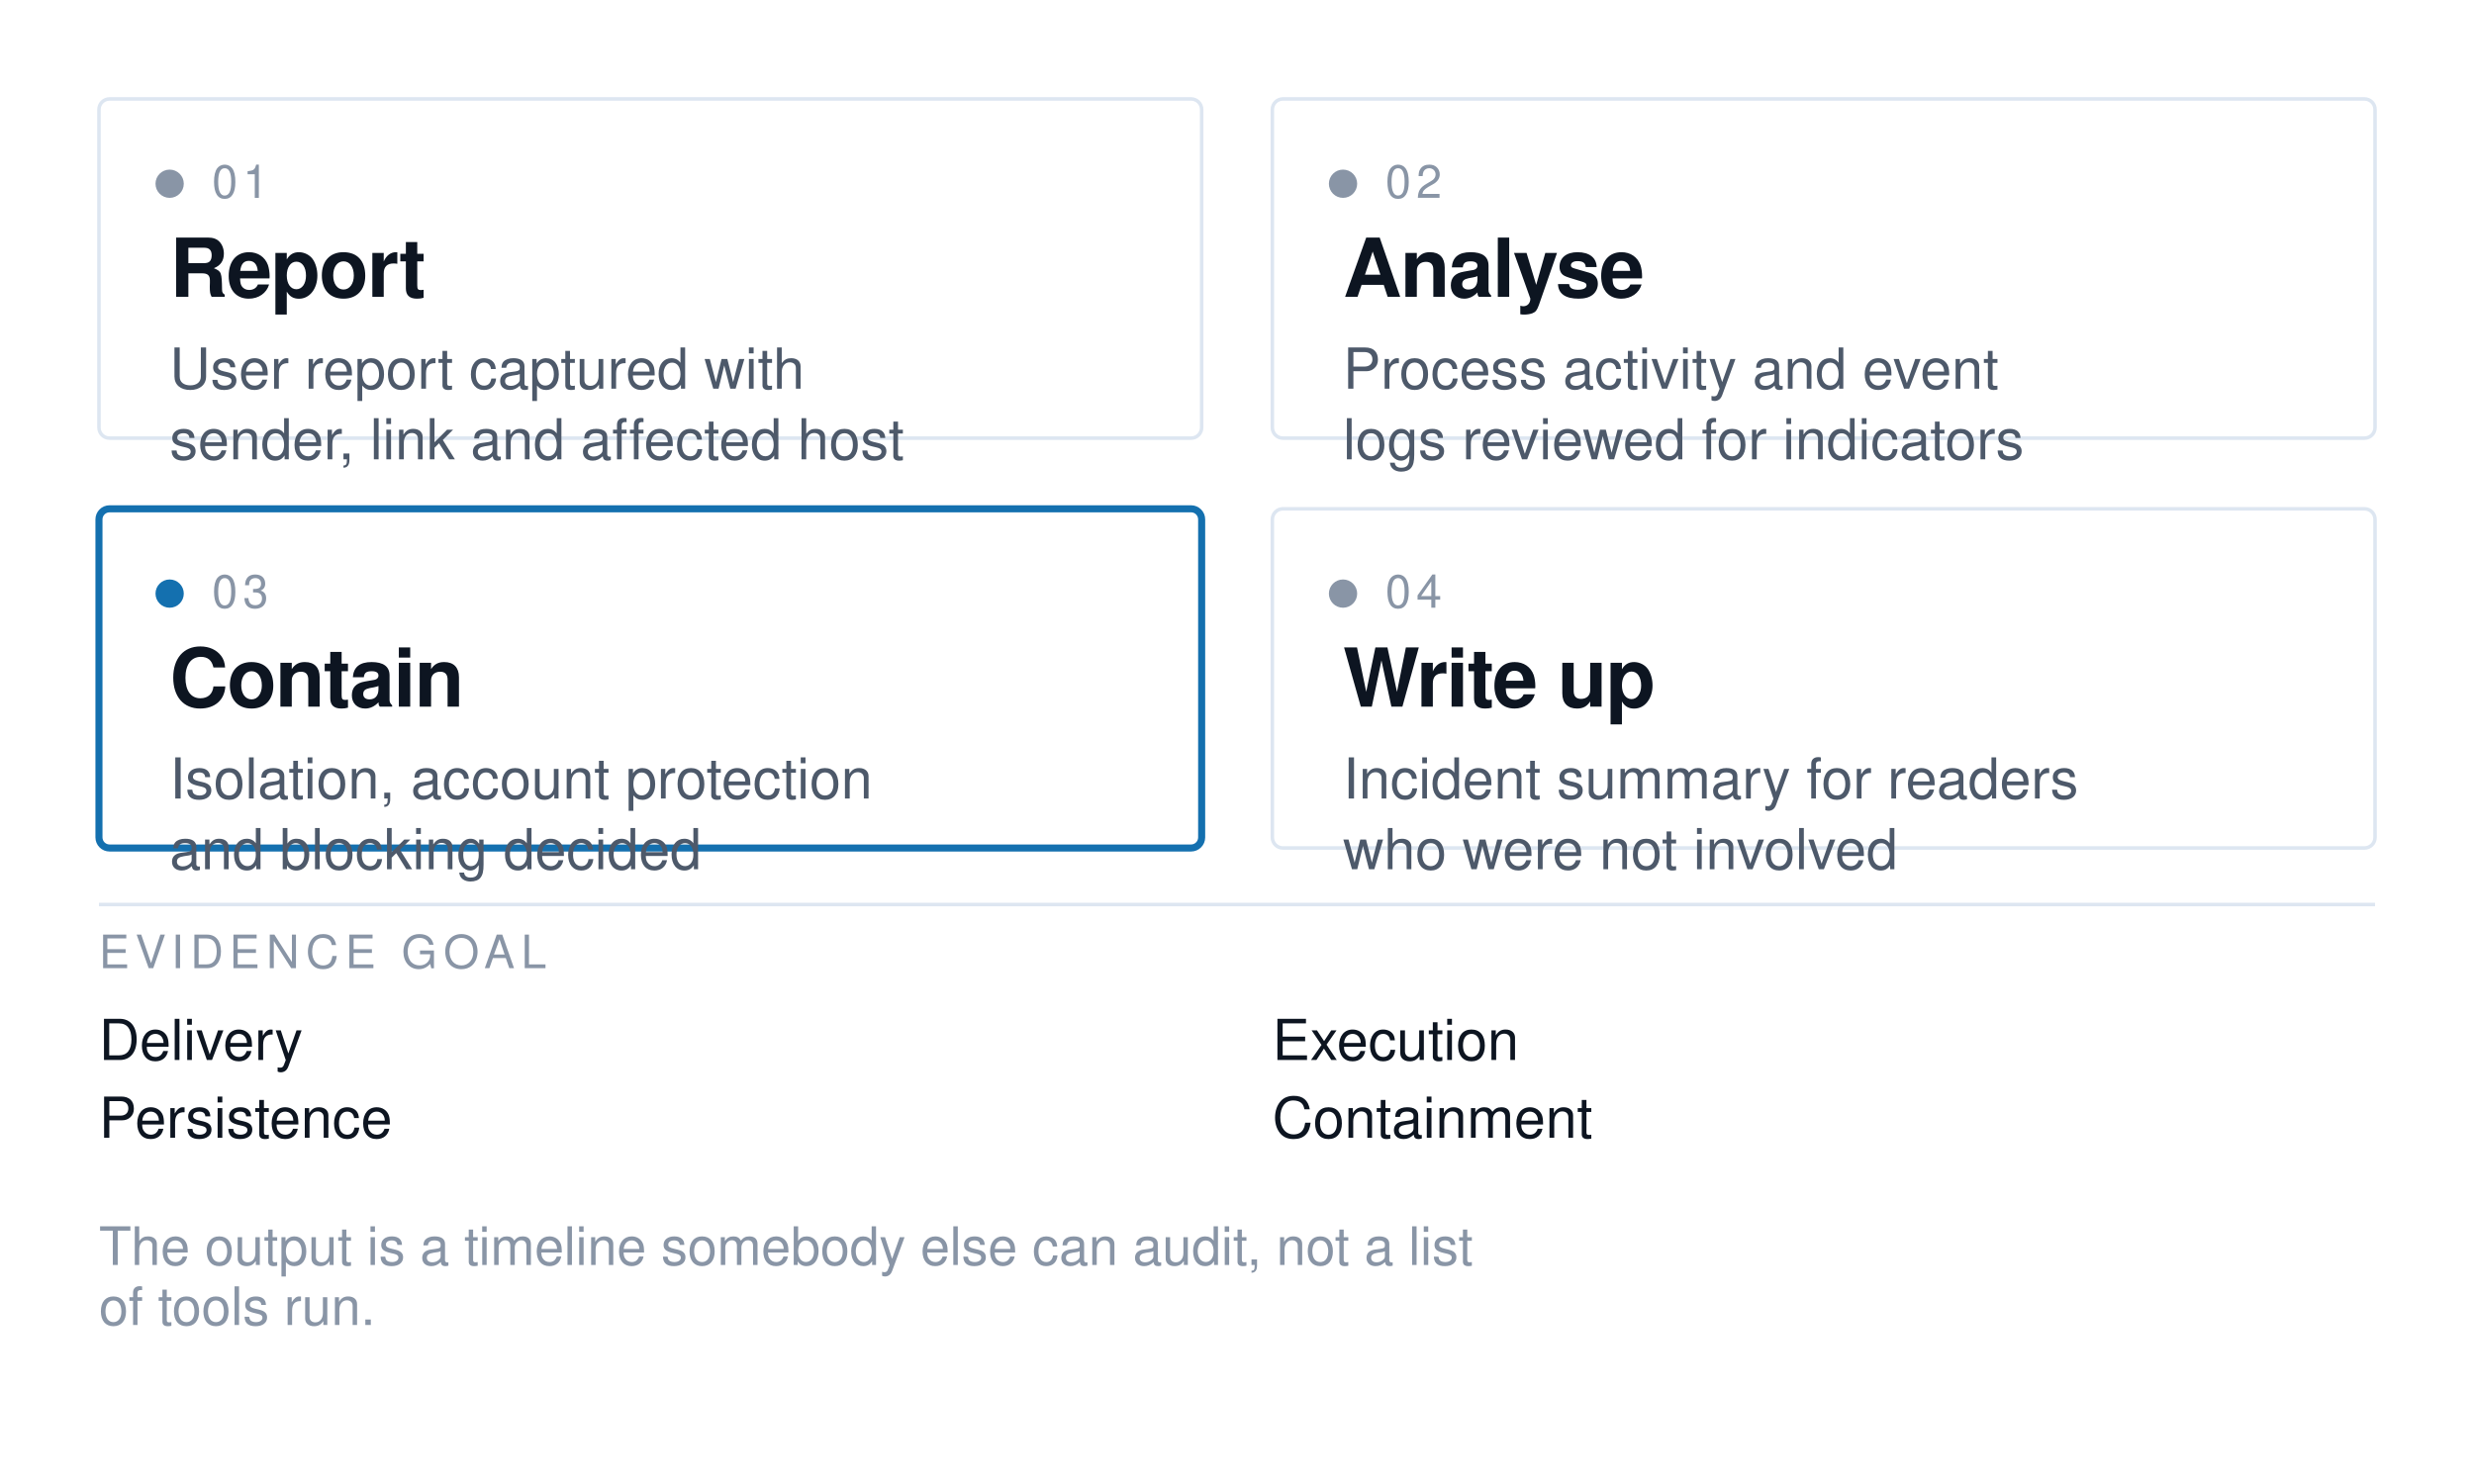
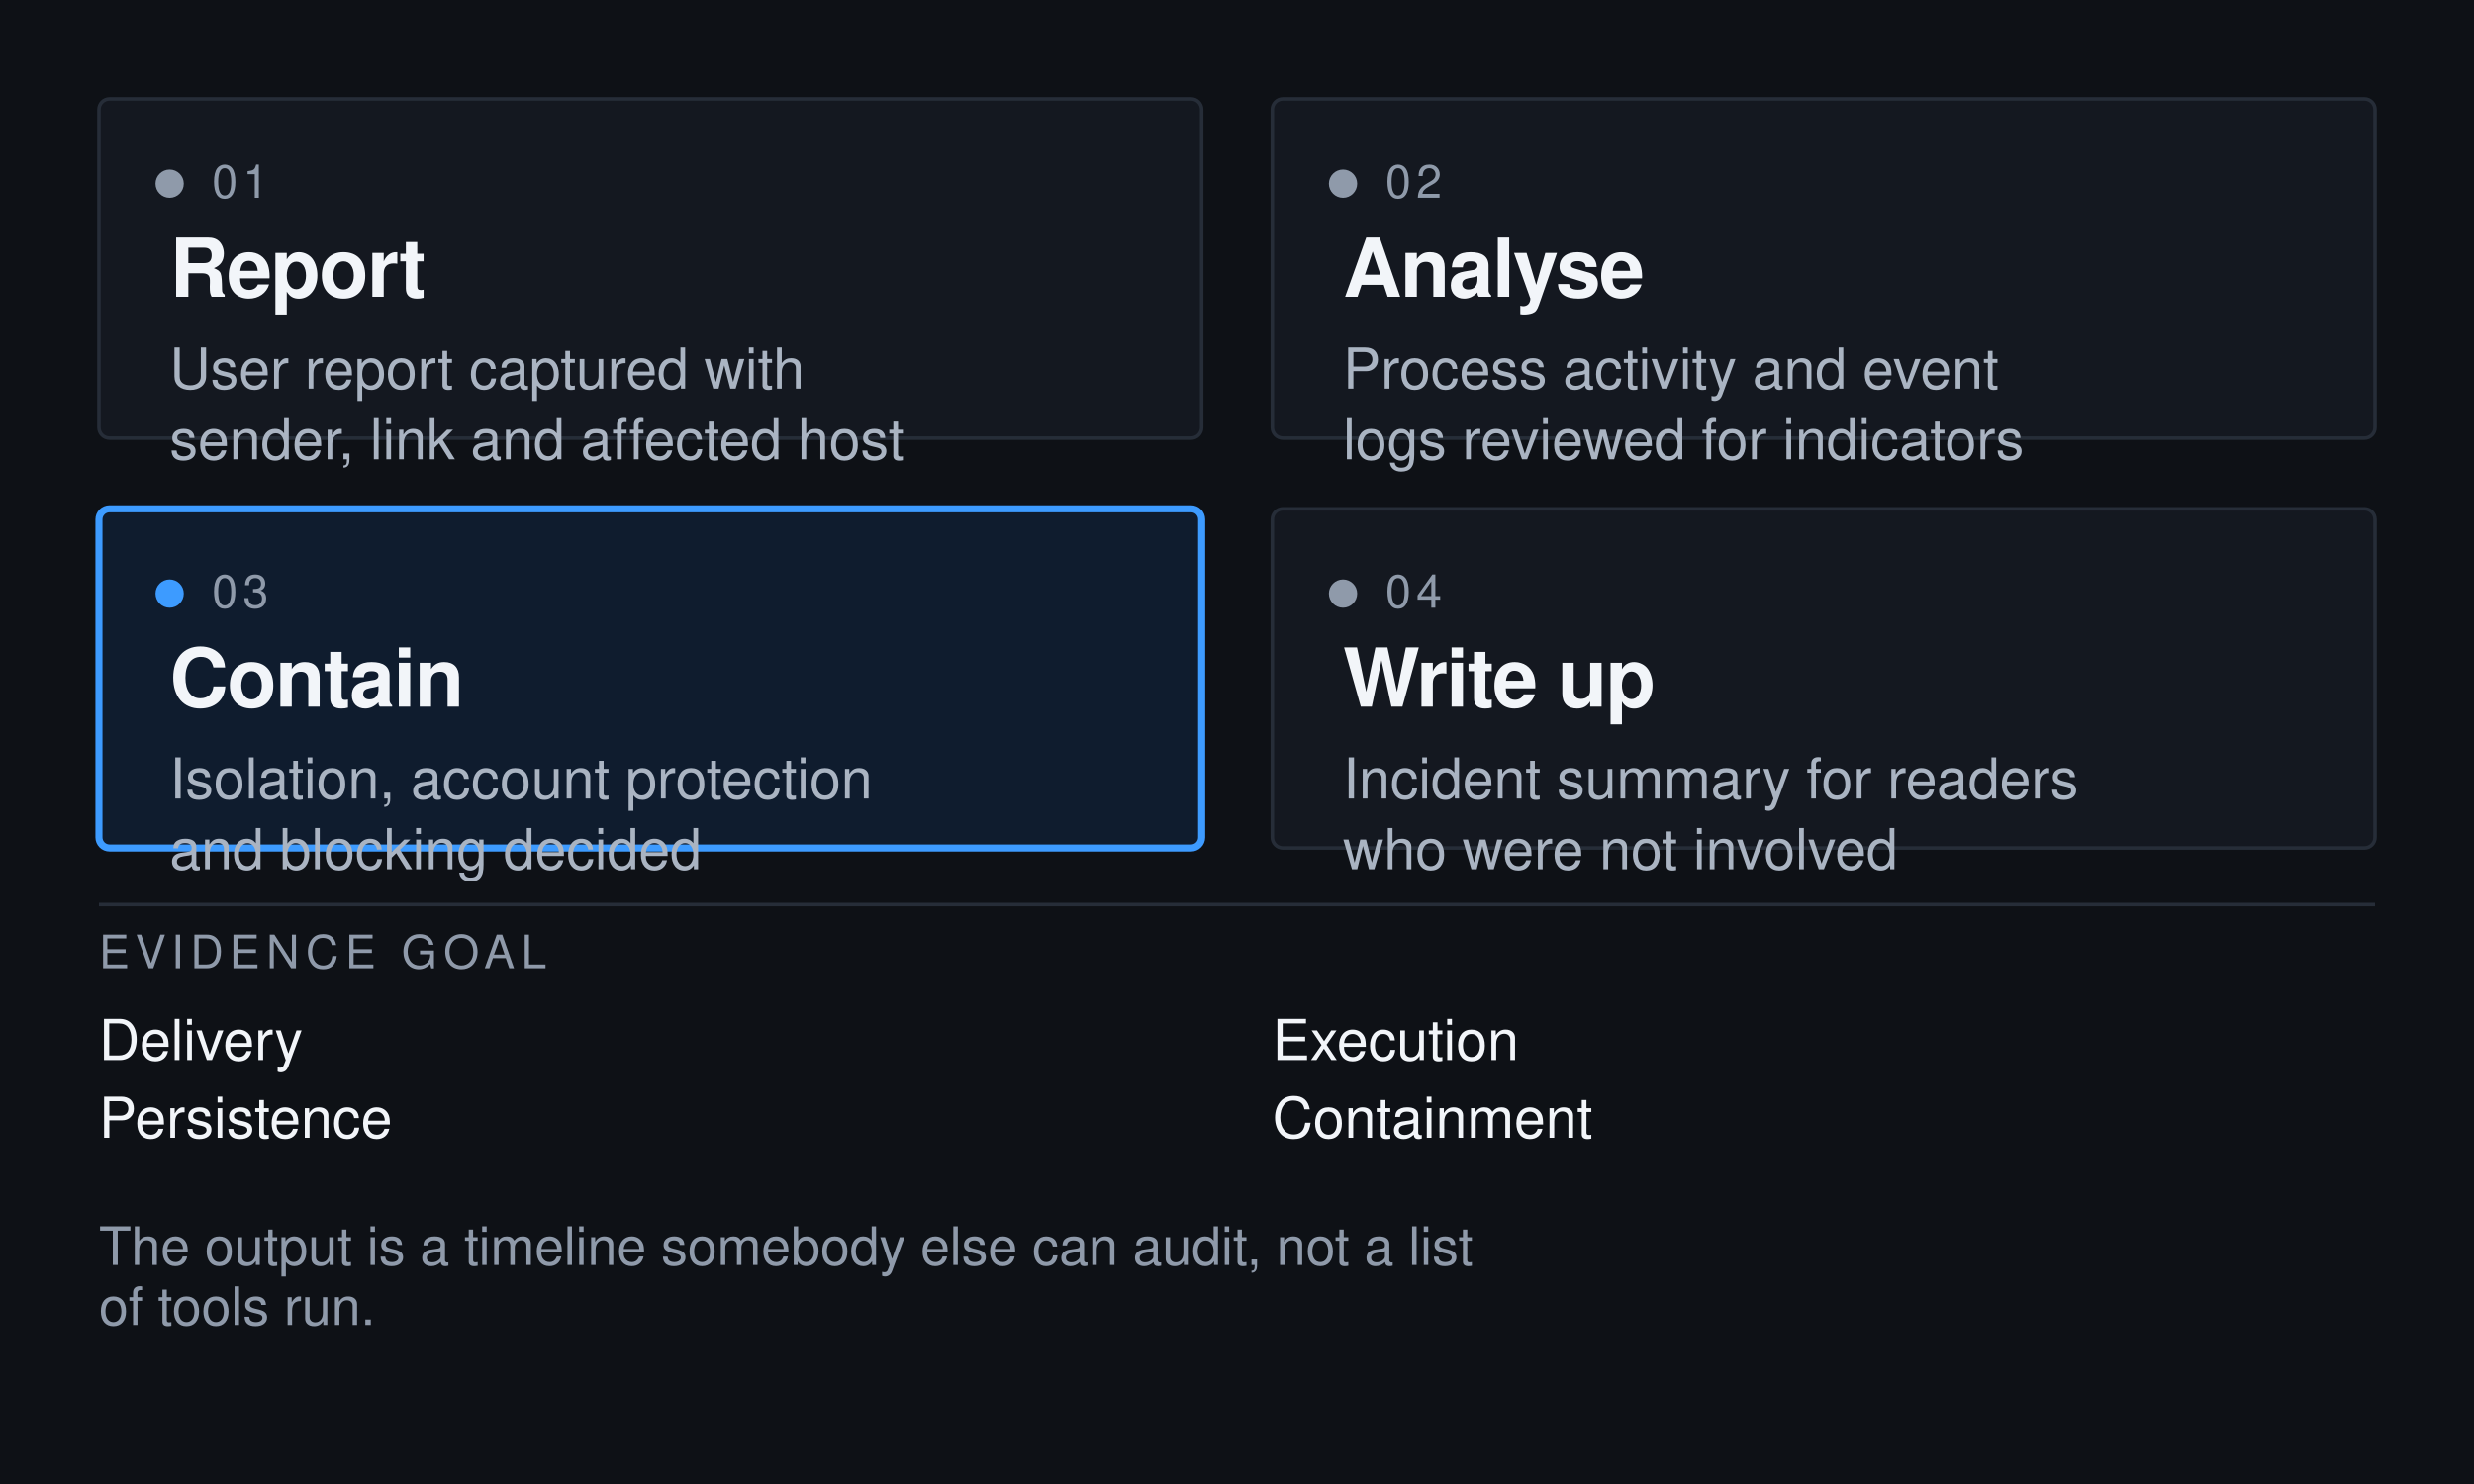
<svg xmlns="http://www.w3.org/2000/svg" viewBox="0 0 700 420" width="700" height="420" role="img" aria-label="phishing diagram">
-   <rect width="700" height="420" fill="#ffffff" />
-   <rect x="28.0" y="28" width="312.0" height="96" rx="3" fill="#ffffff" stroke="#dde6f1" stroke-width="1" />
-   <circle cx="48.0" cy="52" r="4" fill="#8995a6" />
-   <text x="60.0" y="56" font-family="'Helvetica Neue',Helvetica,Arial,sans-serif" font-size="13" letter-spacing="1.5" fill="#8995a6">01</text>
-   <text x="48.0" y="84" font-family="'Helvetica Neue',Helvetica,Arial,sans-serif" font-size="23" font-weight="600" letter-spacing="-0.4" fill="#0d1521">Report</text>
-   <text x="48.0" y="110" font-family="'Helvetica Neue',Helvetica,Arial,sans-serif" font-size="16" fill="#4d596a">User report captured with</text>
-   <text x="48.0" y="130" font-family="'Helvetica Neue',Helvetica,Arial,sans-serif" font-size="16" fill="#4d596a">sender, link and affected host</text>
-   <rect x="360.0" y="28" width="312.0" height="96" rx="3" fill="#ffffff" stroke="#dde6f1" stroke-width="1" />
-   <circle cx="380.0" cy="52" r="4" fill="#8995a6" />
-   <text x="392.0" y="56" font-family="'Helvetica Neue',Helvetica,Arial,sans-serif" font-size="13" letter-spacing="1.5" fill="#8995a6">02</text>
-   <text x="380.0" y="84" font-family="'Helvetica Neue',Helvetica,Arial,sans-serif" font-size="23" font-weight="600" letter-spacing="-0.4" fill="#0d1521">Analyse</text>
-   <text x="380.0" y="110" font-family="'Helvetica Neue',Helvetica,Arial,sans-serif" font-size="16" fill="#4d596a">Process activity and event</text>
-   <text x="380.0" y="130" font-family="'Helvetica Neue',Helvetica,Arial,sans-serif" font-size="16" fill="#4d596a">logs reviewed for indicators</text>
-   <rect x="28.0" y="144" width="312.0" height="96" rx="3" fill="#ffffff" stroke="#1470af" stroke-width="2" />
-   <circle cx="48.0" cy="168" r="4" fill="#1470af" />
-   <text x="60.0" y="172" font-family="'Helvetica Neue',Helvetica,Arial,sans-serif" font-size="13" letter-spacing="1.5" fill="#8995a6">03</text>
-   <text x="48.0" y="200" font-family="'Helvetica Neue',Helvetica,Arial,sans-serif" font-size="23" font-weight="600" letter-spacing="-0.4" fill="#0d1521">Contain</text>
-   <text x="48.0" y="226" font-family="'Helvetica Neue',Helvetica,Arial,sans-serif" font-size="16" fill="#4d596a">Isolation, account protection</text>
-   <text x="48.0" y="246" font-family="'Helvetica Neue',Helvetica,Arial,sans-serif" font-size="16" fill="#4d596a">and blocking decided</text>
-   <rect x="360.0" y="144" width="312.0" height="96" rx="3" fill="#ffffff" stroke="#dde6f1" stroke-width="1" />
-   <circle cx="380.0" cy="168" r="4" fill="#8995a6" />
-   <text x="392.0" y="172" font-family="'Helvetica Neue',Helvetica,Arial,sans-serif" font-size="13" letter-spacing="1.5" fill="#8995a6">04</text>
-   <text x="380.0" y="200" font-family="'Helvetica Neue',Helvetica,Arial,sans-serif" font-size="23" font-weight="600" letter-spacing="-0.4" fill="#0d1521">Write up</text>
-   <text x="380.0" y="226" font-family="'Helvetica Neue',Helvetica,Arial,sans-serif" font-size="16" fill="#4d596a">Incident summary for readers</text>
-   <text x="380.0" y="246" font-family="'Helvetica Neue',Helvetica,Arial,sans-serif" font-size="16" fill="#4d596a">who were not involved</text>
-   <line x1="28" y1="256" x2="672" y2="256" stroke="#dde6f1" stroke-width="1" />
-   <text x="28" y="274" font-family="'Helvetica Neue',Helvetica,Arial,sans-serif" font-size="13" letter-spacing="1.8" fill="#8995a6">EVIDENCE GOAL</text>
-   <text x="28.0" y="300" font-family="'Helvetica Neue',Helvetica,Arial,sans-serif" font-size="16" fill="#0d1521">Delivery</text>
-   <text x="360.0" y="300" font-family="'Helvetica Neue',Helvetica,Arial,sans-serif" font-size="16" fill="#0d1521">Execution</text>
-   <text x="28.0" y="322" font-family="'Helvetica Neue',Helvetica,Arial,sans-serif" font-size="16" fill="#0d1521">Persistence</text>
-   <text x="360.0" y="322" font-family="'Helvetica Neue',Helvetica,Arial,sans-serif" font-size="16" fill="#0d1521">Containment</text>
-   <text x="28" y="358" font-family="'Helvetica Neue',Helvetica,Arial,sans-serif" font-size="15" fill="#8995a6">The output is a timeline somebody else can audit, not a list</text>
-   <text x="28" y="375" font-family="'Helvetica Neue',Helvetica,Arial,sans-serif" font-size="15" fill="#8995a6">of tools run.</text>
+   <rect width="700" height="420" fill="#0e1116" />
+   <rect x="28.0" y="28" width="312.0" height="96" rx="3" fill="#141820" stroke="#262d38" stroke-width="1" />
+   <circle cx="48.0" cy="52" r="4" fill="#8f9aaa" />
+   <text x="60.0" y="56" font-family="'Helvetica Neue',Helvetica,Arial,sans-serif" font-size="13" letter-spacing="1.5" fill="#8f9aaa">01</text>
+   <text x="48.0" y="84" font-family="'Helvetica Neue',Helvetica,Arial,sans-serif" font-size="23" font-weight="600" letter-spacing="-0.4" fill="#f2f5f9">Report</text>
+   <text x="48.0" y="110" font-family="'Helvetica Neue',Helvetica,Arial,sans-serif" font-size="16" fill="#aab4c2">User report captured with</text>
+   <text x="48.0" y="130" font-family="'Helvetica Neue',Helvetica,Arial,sans-serif" font-size="16" fill="#aab4c2">sender, link and affected host</text>
+   <rect x="360.0" y="28" width="312.0" height="96" rx="3" fill="#141820" stroke="#262d38" stroke-width="1" />
+   <circle cx="380.0" cy="52" r="4" fill="#8f9aaa" />
+   <text x="392.0" y="56" font-family="'Helvetica Neue',Helvetica,Arial,sans-serif" font-size="13" letter-spacing="1.5" fill="#8f9aaa">02</text>
+   <text x="380.0" y="84" font-family="'Helvetica Neue',Helvetica,Arial,sans-serif" font-size="23" font-weight="600" letter-spacing="-0.4" fill="#f2f5f9">Analyse</text>
+   <text x="380.0" y="110" font-family="'Helvetica Neue',Helvetica,Arial,sans-serif" font-size="16" fill="#aab4c2">Process activity and event</text>
+   <text x="380.0" y="130" font-family="'Helvetica Neue',Helvetica,Arial,sans-serif" font-size="16" fill="#aab4c2">logs reviewed for indicators</text>
+   <rect x="28.0" y="144" width="312.0" height="96" rx="3" fill="#0f1c2e" stroke="#3d9bff" stroke-width="2" />
+   <circle cx="48.0" cy="168" r="4" fill="#3d9bff" />
+   <text x="60.0" y="172" font-family="'Helvetica Neue',Helvetica,Arial,sans-serif" font-size="13" letter-spacing="1.5" fill="#8f9aaa">03</text>
+   <text x="48.0" y="200" font-family="'Helvetica Neue',Helvetica,Arial,sans-serif" font-size="23" font-weight="600" letter-spacing="-0.4" fill="#f2f5f9">Contain</text>
+   <text x="48.0" y="226" font-family="'Helvetica Neue',Helvetica,Arial,sans-serif" font-size="16" fill="#aab4c2">Isolation, account protection</text>
+   <text x="48.0" y="246" font-family="'Helvetica Neue',Helvetica,Arial,sans-serif" font-size="16" fill="#aab4c2">and blocking decided</text>
+   <rect x="360.0" y="144" width="312.0" height="96" rx="3" fill="#141820" stroke="#262d38" stroke-width="1" />
+   <circle cx="380.0" cy="168" r="4" fill="#8f9aaa" />
+   <text x="392.0" y="172" font-family="'Helvetica Neue',Helvetica,Arial,sans-serif" font-size="13" letter-spacing="1.5" fill="#8f9aaa">04</text>
+   <text x="380.0" y="200" font-family="'Helvetica Neue',Helvetica,Arial,sans-serif" font-size="23" font-weight="600" letter-spacing="-0.4" fill="#f2f5f9">Write up</text>
+   <text x="380.0" y="226" font-family="'Helvetica Neue',Helvetica,Arial,sans-serif" font-size="16" fill="#aab4c2">Incident summary for readers</text>
+   <text x="380.0" y="246" font-family="'Helvetica Neue',Helvetica,Arial,sans-serif" font-size="16" fill="#aab4c2">who were not involved</text>
+   <line x1="28" y1="256" x2="672" y2="256" stroke="#262d38" stroke-width="1" />
+   <text x="28" y="274" font-family="'Helvetica Neue',Helvetica,Arial,sans-serif" font-size="13" letter-spacing="1.8" fill="#8f9aaa">EVIDENCE GOAL</text>
+   <text x="28.0" y="300" font-family="'Helvetica Neue',Helvetica,Arial,sans-serif" font-size="16" fill="#f2f5f9">Delivery</text>
+   <text x="360.0" y="300" font-family="'Helvetica Neue',Helvetica,Arial,sans-serif" font-size="16" fill="#f2f5f9">Execution</text>
+   <text x="28.0" y="322" font-family="'Helvetica Neue',Helvetica,Arial,sans-serif" font-size="16" fill="#f2f5f9">Persistence</text>
+   <text x="360.0" y="322" font-family="'Helvetica Neue',Helvetica,Arial,sans-serif" font-size="16" fill="#f2f5f9">Containment</text>
+   <text x="28" y="358" font-family="'Helvetica Neue',Helvetica,Arial,sans-serif" font-size="15" fill="#8f9aaa">The output is a timeline somebody else can audit, not a list</text>
+   <text x="28" y="375" font-family="'Helvetica Neue',Helvetica,Arial,sans-serif" font-size="15" fill="#8f9aaa">of tools run.</text>
</svg>
